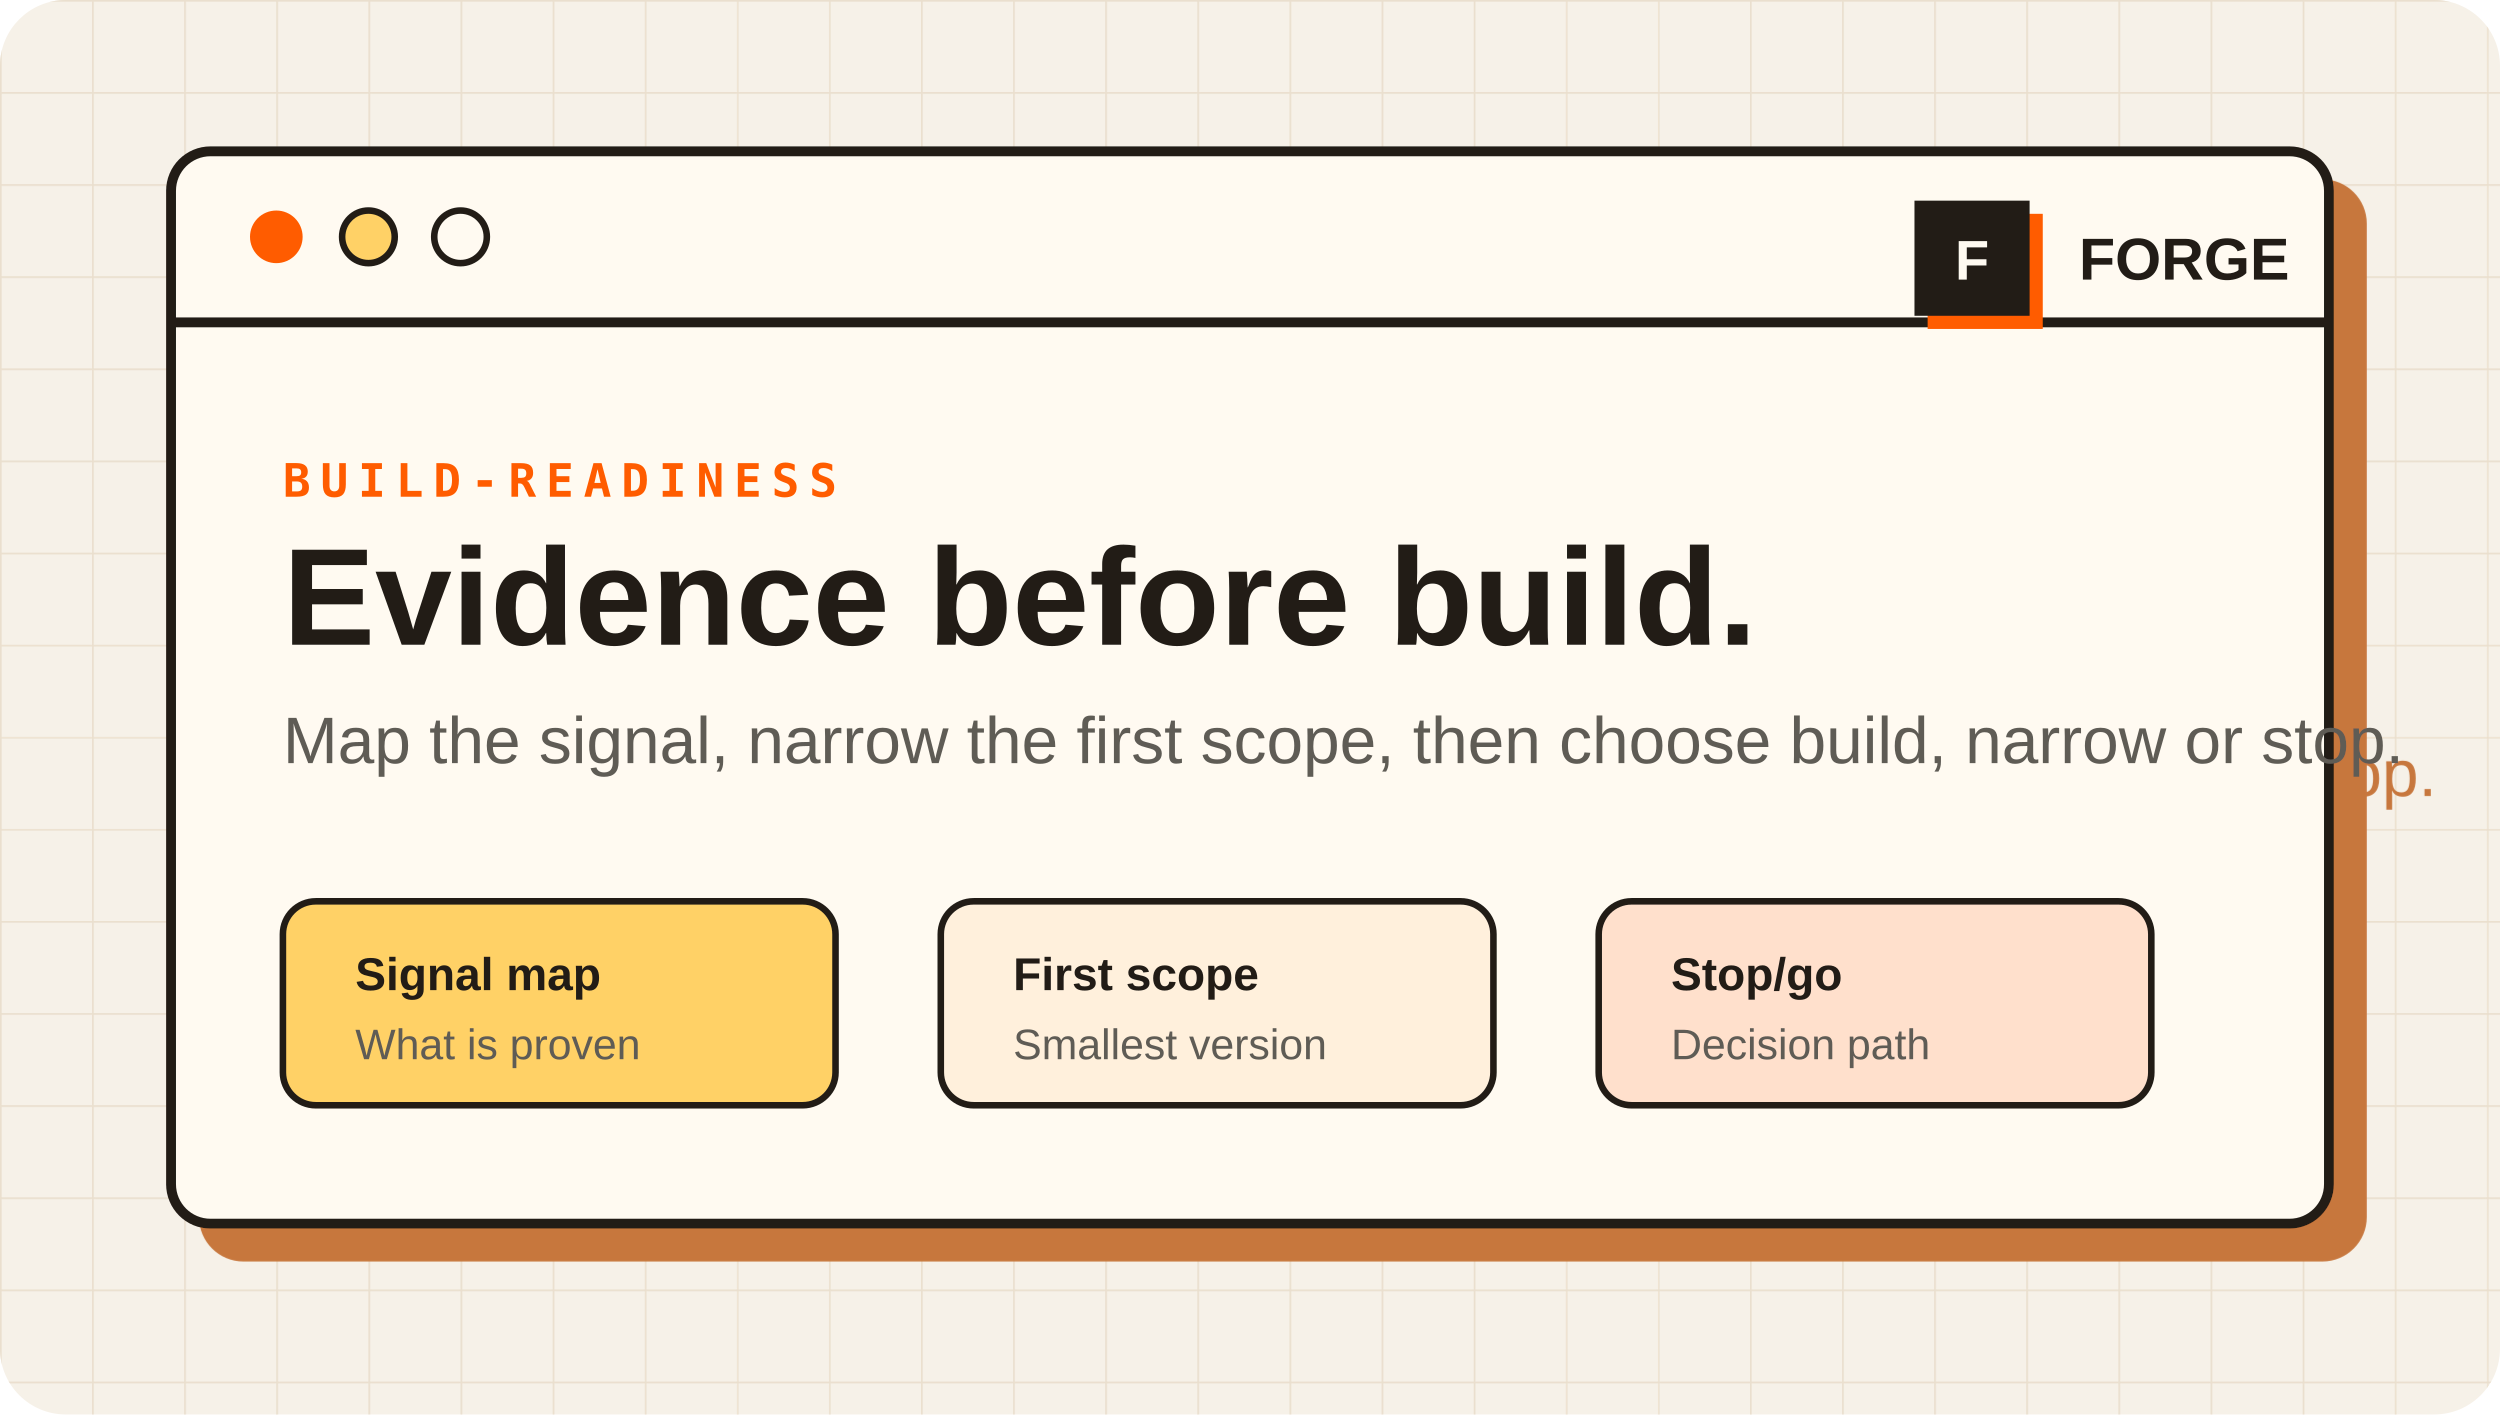
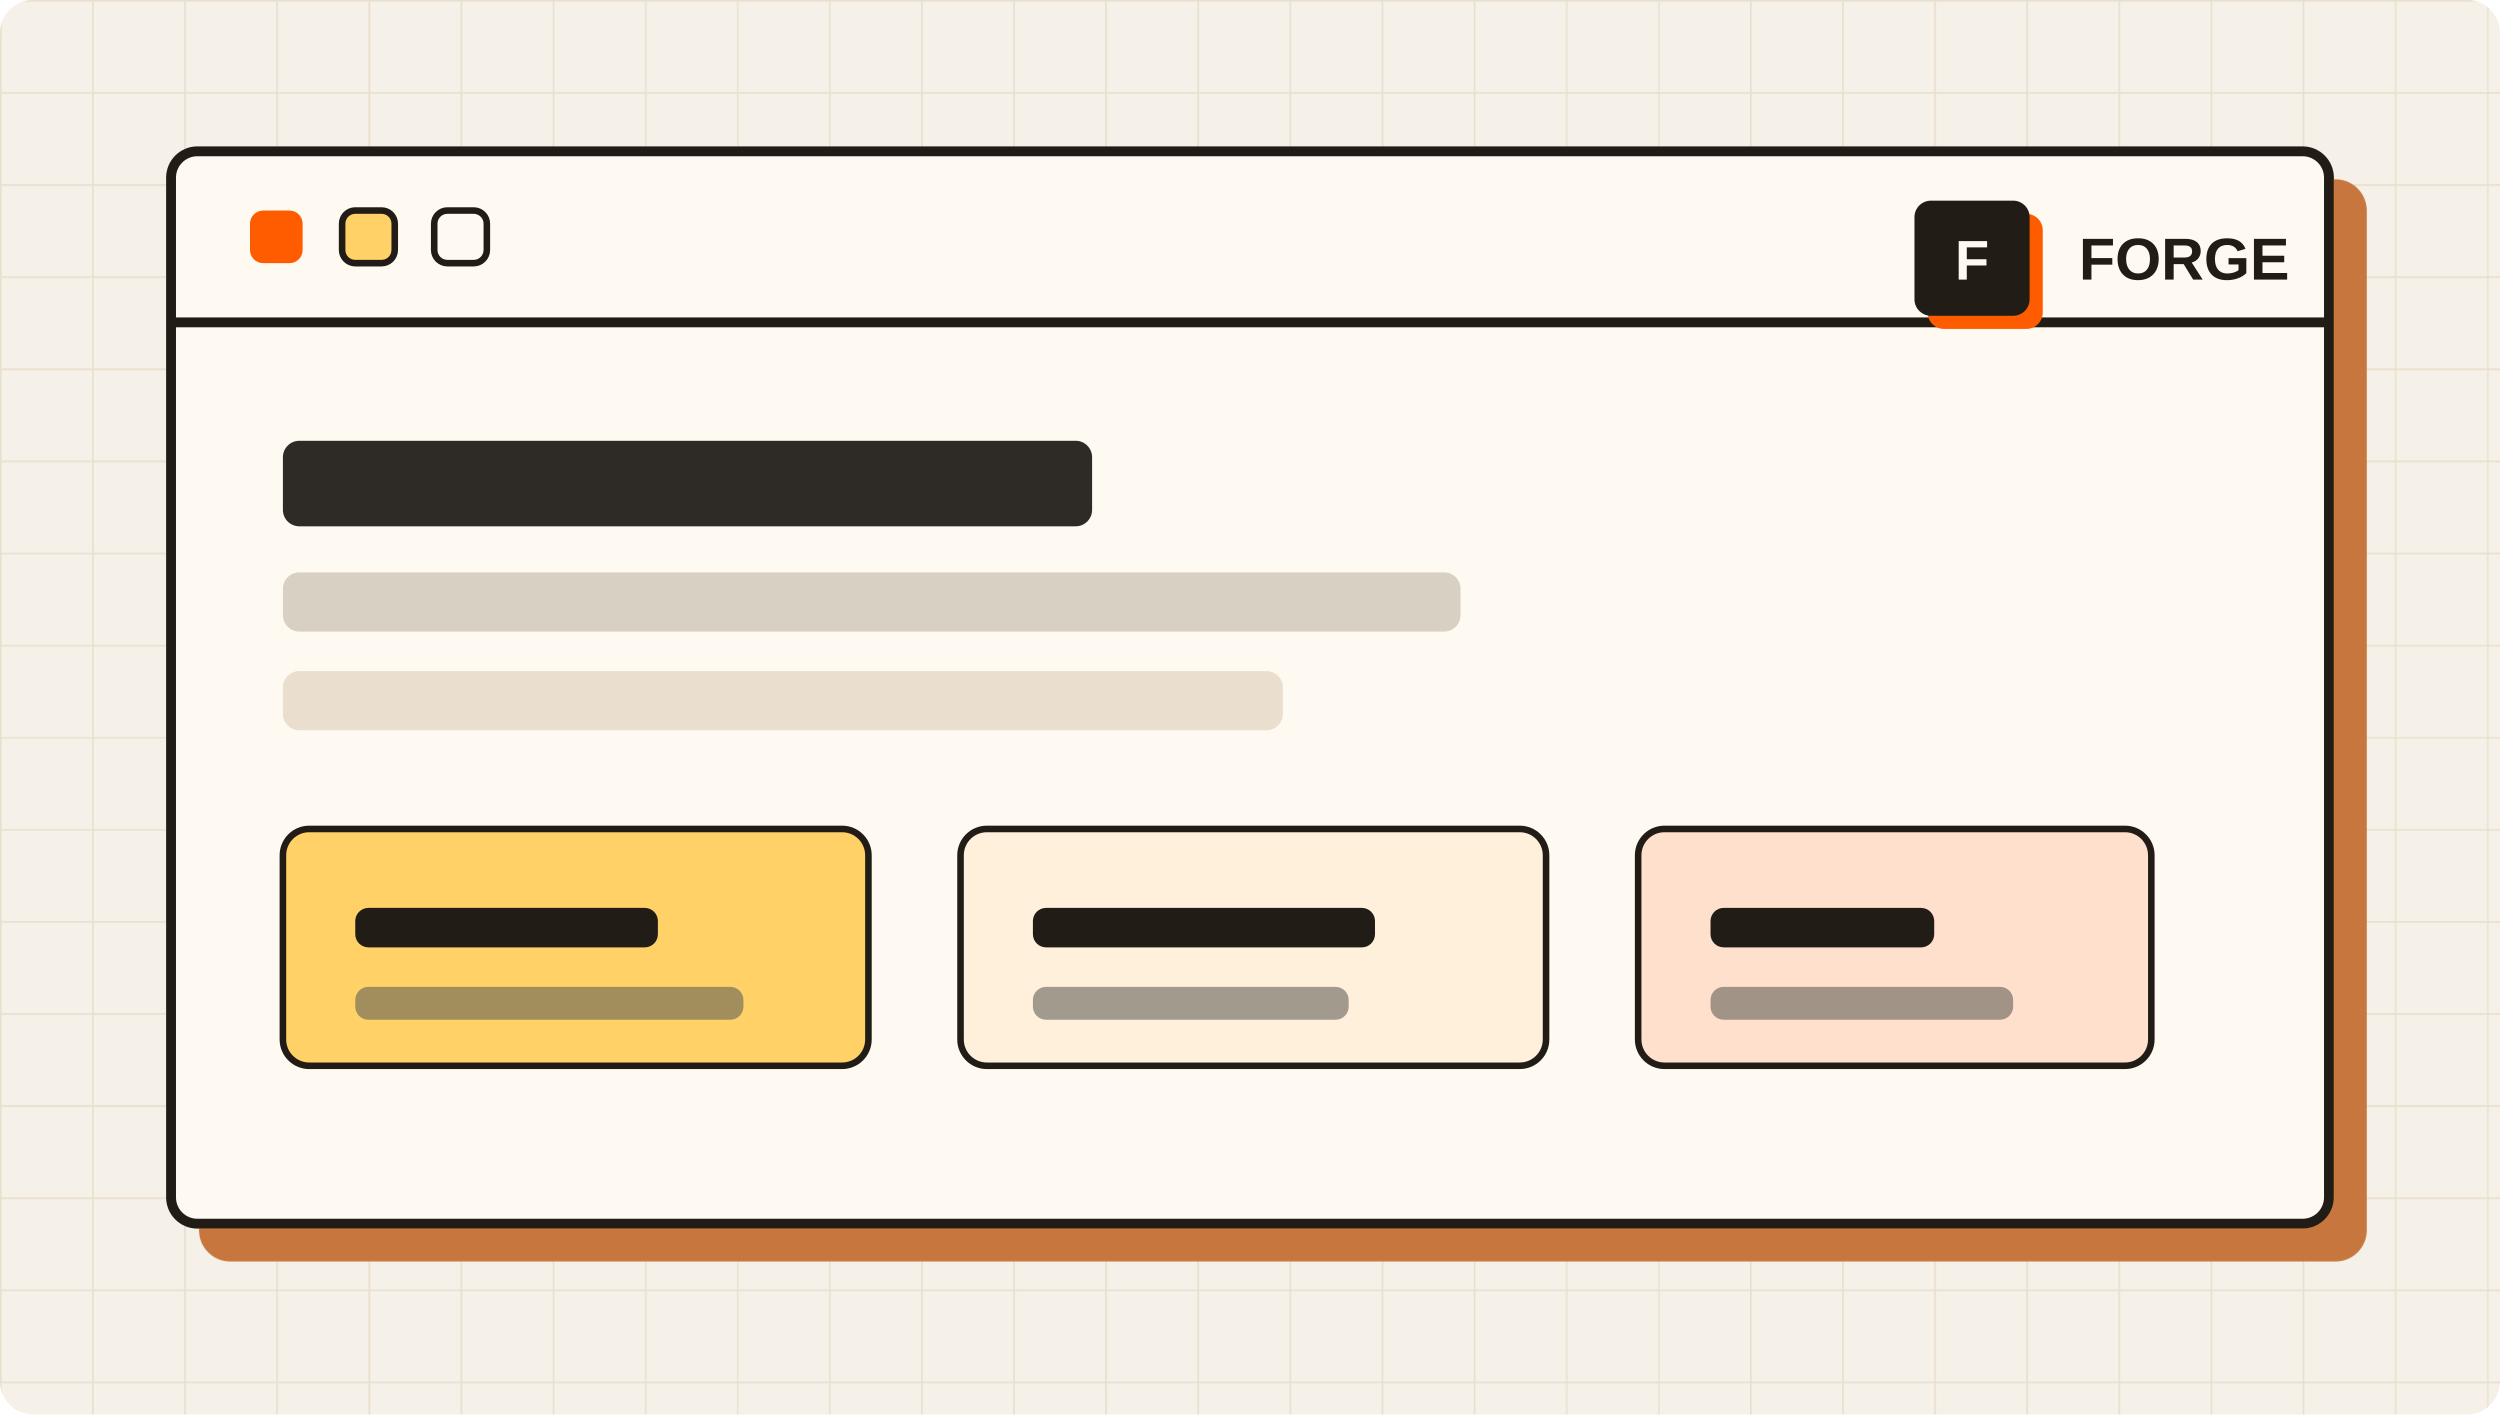
<svg xmlns="http://www.w3.org/2000/svg" viewBox="0 0 760 430" role="img" aria-labelledby="title desc">
  <defs>
    <pattern id="paper-grid" width="28" height="28" patternUnits="userSpaceOnUse">
      <path d="M28 0H0v28" fill="none" stroke="#eadfce" stroke-width="1" />
    </pattern>
    <filter id="shadow" x="-10%" y="-10%" width="130%" height="130%">
      <feDropShadow dx="10" dy="10" stdDeviation="0" flood-color="#c7773e" />
    </filter>
  </defs>
-   <rect width="760" height="430" rx="20" fill="#f6f1e8" />
-   <rect width="760" height="430" rx="20" fill="url(#paper-grid)" />
+   <rect width="760" height="430" rx="10" fill="#f6f1e8" />
+   <rect width="760" height="430" rx="10" fill="url(#paper-grid)" />
  <g filter="url(#shadow)">
-     <rect x="52" y="46" width="656" height="326" rx="12" fill="#fffaf1" stroke="#211d18" stroke-width="3" />
+     <rect x="52" y="46" width="656" height="326" rx="8" fill="#fffaf1" stroke="#211d18" stroke-width="3" />
    <path d="M52 98h656" stroke="#211d18" stroke-width="3" />
-     <circle cx="84" cy="72" r="8" fill="#ff5c00" />
-     <circle cx="112" cy="72" r="8" fill="#ffd166" stroke="#211d18" stroke-width="2" />
-     <circle cx="140" cy="72" r="8" fill="#fffaf1" stroke="#211d18" stroke-width="2" />
+     <rect x="76" y="64" width="16" height="16" rx="4" fill="#ff5c00" />
+     <rect x="104" y="64" width="16" height="16" rx="4" fill="#ffd166" stroke="#211d18" stroke-width="2" />
+     <rect x="132" y="64" width="16" height="16" rx="4" fill="#fffaf1" stroke="#211d18" stroke-width="2" />
    <g transform="translate(582 61)">
-       <rect x="4" y="4" width="35" height="35" fill="#ff5c00" />
-       <rect width="35" height="35" fill="#211d18" />
+       <rect x="4" y="4" width="35" height="35" rx="5" fill="#ff5c00" />
+       <rect width="35" height="35" rx="5" fill="#211d18" />
      <text x="17.5" y="24" text-anchor="middle" font-family="Space Grotesk, Arial, sans-serif" font-size="17" font-weight="700" fill="#fffaf1">F</text>
      <text x="50" y="24" font-family="Space Grotesk, Arial, sans-serif" font-size="18" font-weight="700" fill="#211d18">FORGE</text>
    </g>
-     <text x="86" y="151" font-family="ui-monospace, Consolas, monospace" font-size="14" font-weight="700" letter-spacing="3" fill="#ff5c00">BUILD-READINESS</text>
-     <text x="86" y="196" font-family="Space Grotesk, Arial, sans-serif" font-size="42" font-weight="700" fill="#211d18">Evidence before build.</text>
-     <text x="86" y="232" font-family="Atkinson Hyperlegible, Arial, sans-serif" font-size="20" fill="#5e5b55">Map the signal, narrow the first scope, then choose build, narrow or stop.</text>
    <g font-family="Atkinson Hyperlegible, Arial, sans-serif">
-       <rect x="86" y="274" width="168" height="62" rx="10" fill="#ffd166" stroke="#211d18" stroke-width="2" />
-       <text x="108" y="301" font-size="14" font-weight="700" fill="#211d18">Signal map</text>
-       <text x="108" y="322" font-size="13" fill="#5e5b55">What is proven</text>
-       <rect x="286" y="274" width="168" height="62" rx="10" fill="#fff0dc" stroke="#211d18" stroke-width="2" />
-       <text x="308" y="301" font-size="14" font-weight="700" fill="#211d18">First scope</text>
-       <text x="308" y="322" font-size="13" fill="#5e5b55">Smallest version</text>
-       <rect x="486" y="274" width="168" height="62" rx="10" fill="#ffe0cc" stroke="#211d18" stroke-width="2" />
-       <text x="508" y="301" font-size="14" font-weight="700" fill="#211d18">Stop/go</text>
-       <text x="508" y="322" font-size="13" fill="#5e5b55">Decision path</text>
+       <rect x="86" y="134" width="246" height="26" rx="5" fill="#211d18" opacity="0.94" />
+       <rect x="86" y="174" width="358" height="18" rx="5" fill="#d8d0c2" />
+       <rect x="86" y="204" width="304" height="18" rx="5" fill="#eadfce" />
+       <rect x="86" y="252" width="178" height="72" rx="8" fill="#ffd166" stroke="#211d18" stroke-width="2" />
+       <rect x="108" y="276" width="92" height="12" rx="4" fill="#211d18" />
+       <rect x="108" y="300" width="118" height="10" rx="4" fill="#5e5b55" opacity="0.58" />
+       <rect x="292" y="252" width="178" height="72" rx="8" fill="#fff0dc" stroke="#211d18" stroke-width="2" />
+       <rect x="314" y="276" width="104" height="12" rx="4" fill="#211d18" />
+       <rect x="314" y="300" width="96" height="10" rx="4" fill="#5e5b55" opacity="0.58" />
+       <rect x="498" y="252" width="156" height="72" rx="8" fill="#ffe0cc" stroke="#211d18" stroke-width="2" />
+       <rect x="520" y="276" width="68" height="12" rx="4" fill="#211d18" />
+       <rect x="520" y="300" width="92" height="10" rx="4" fill="#5e5b55" opacity="0.58" />
    </g>
  </g>
</svg>
